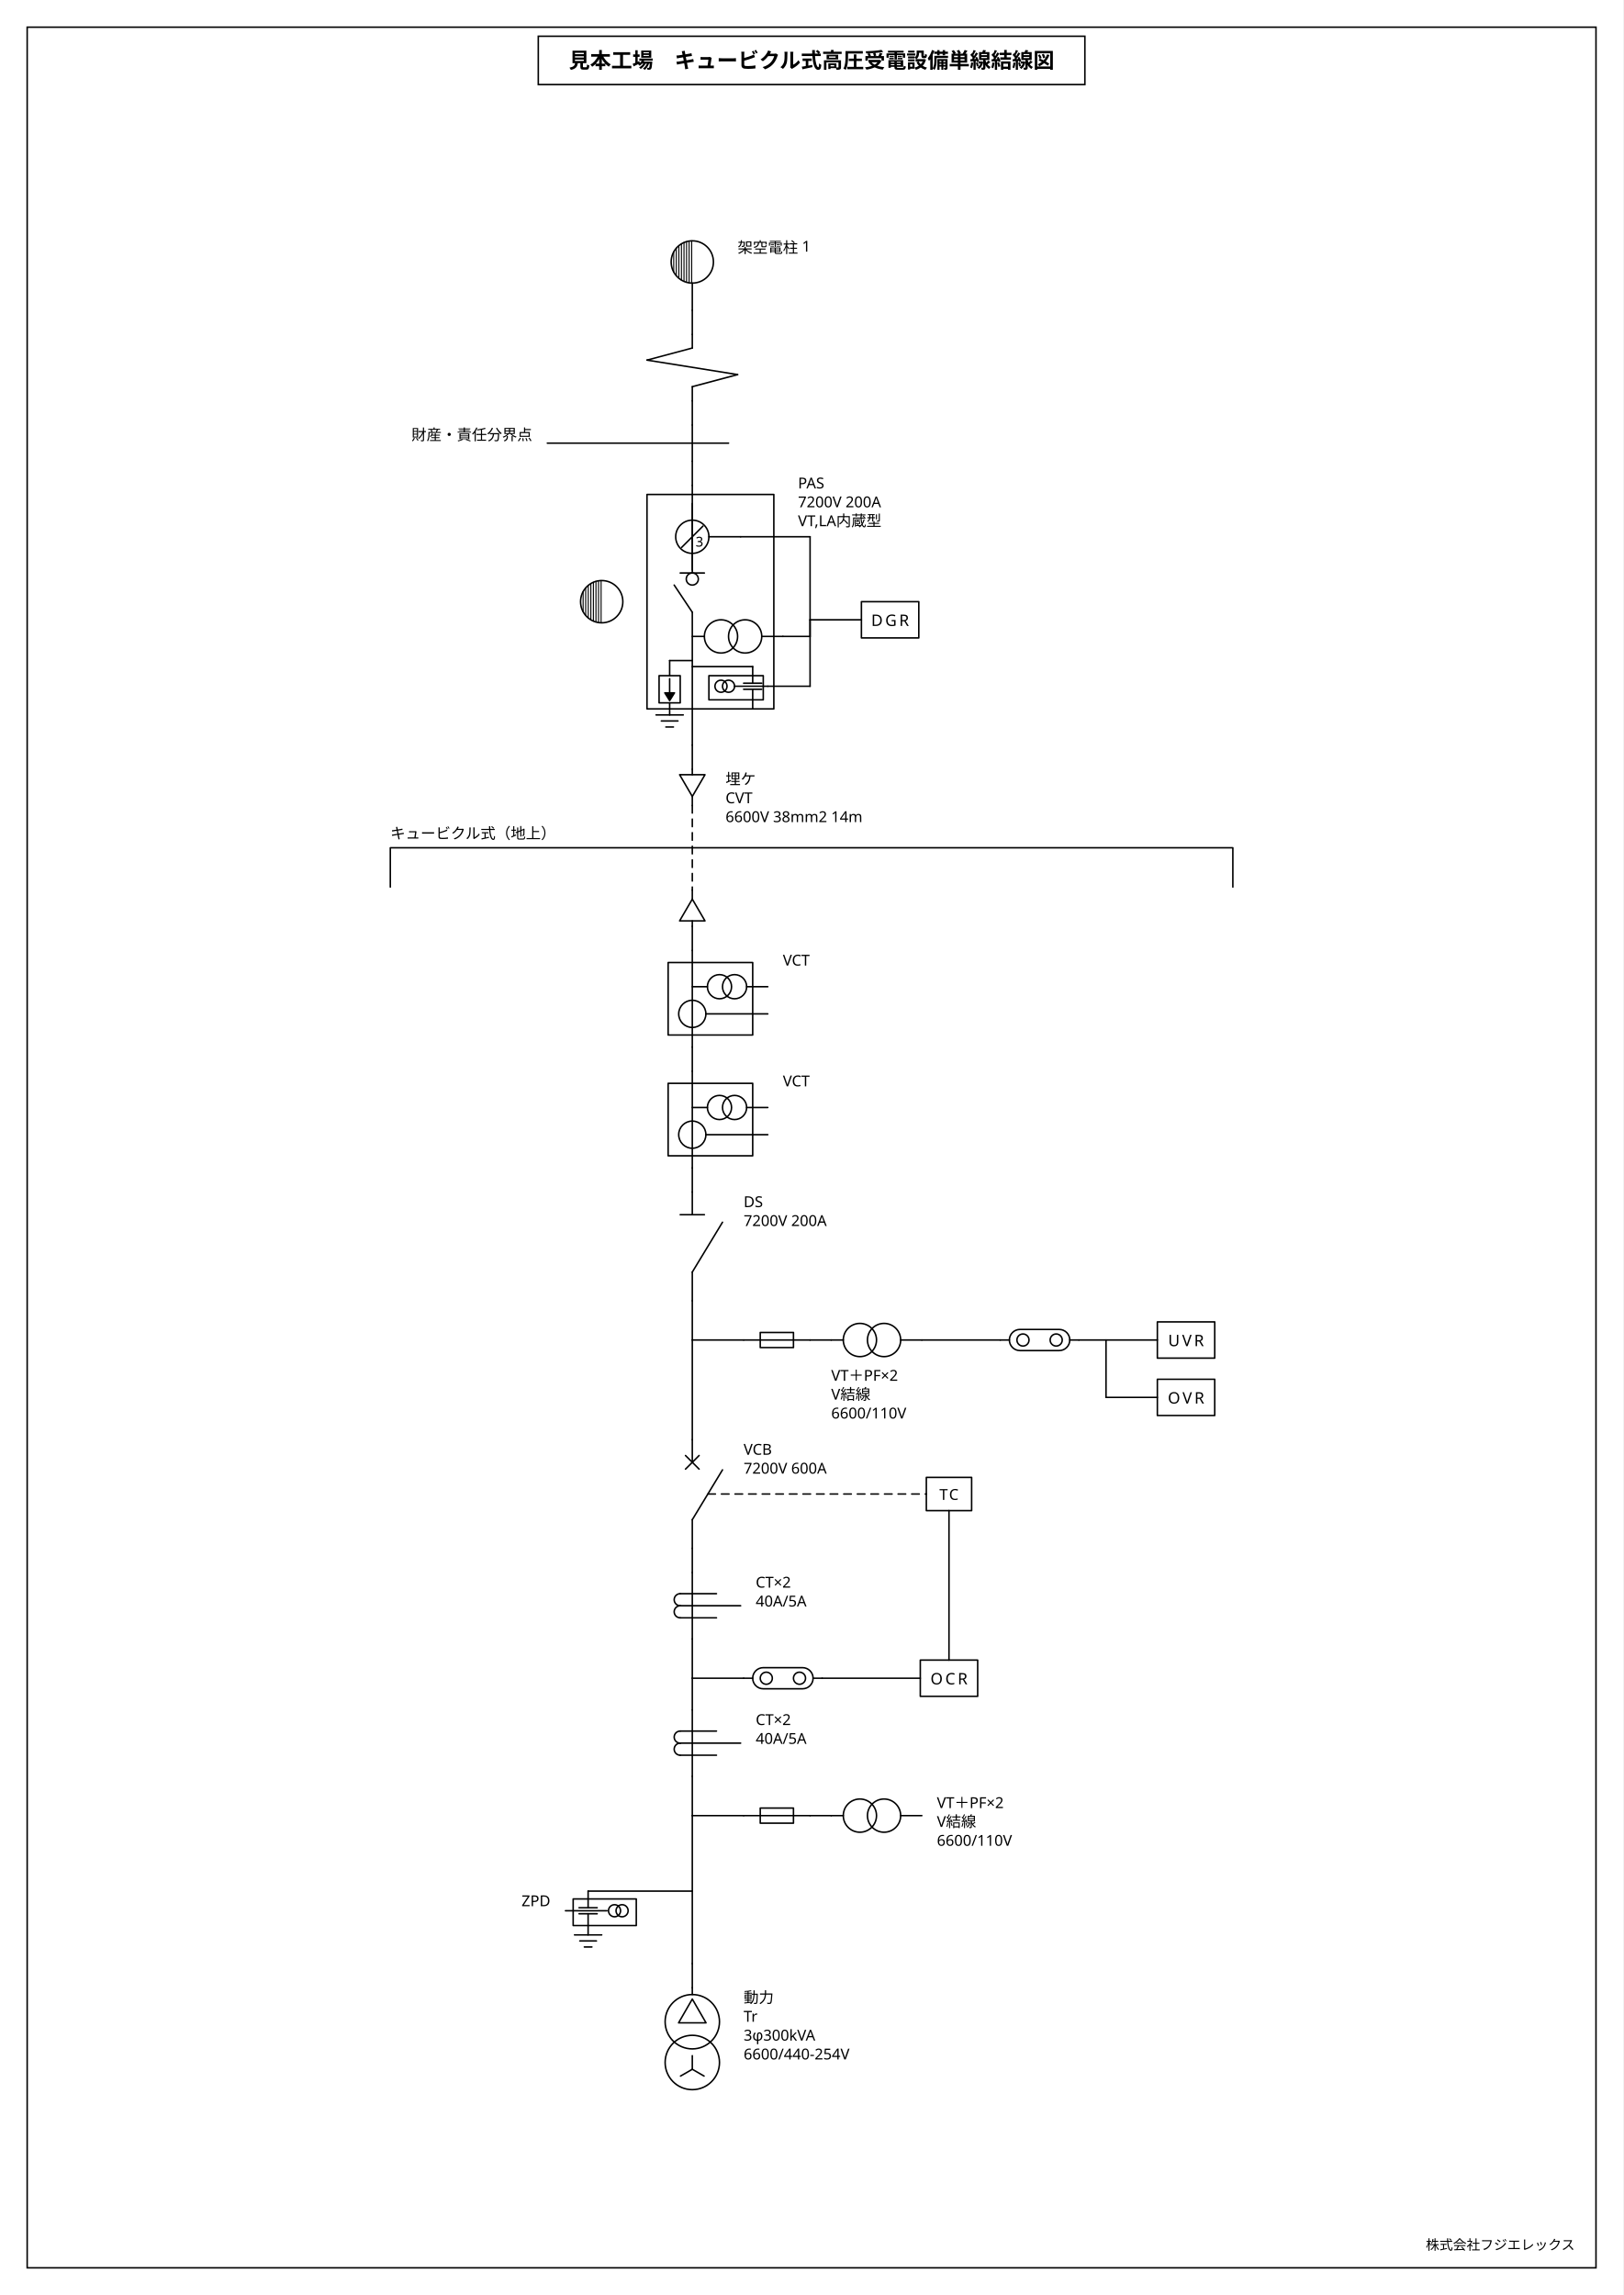
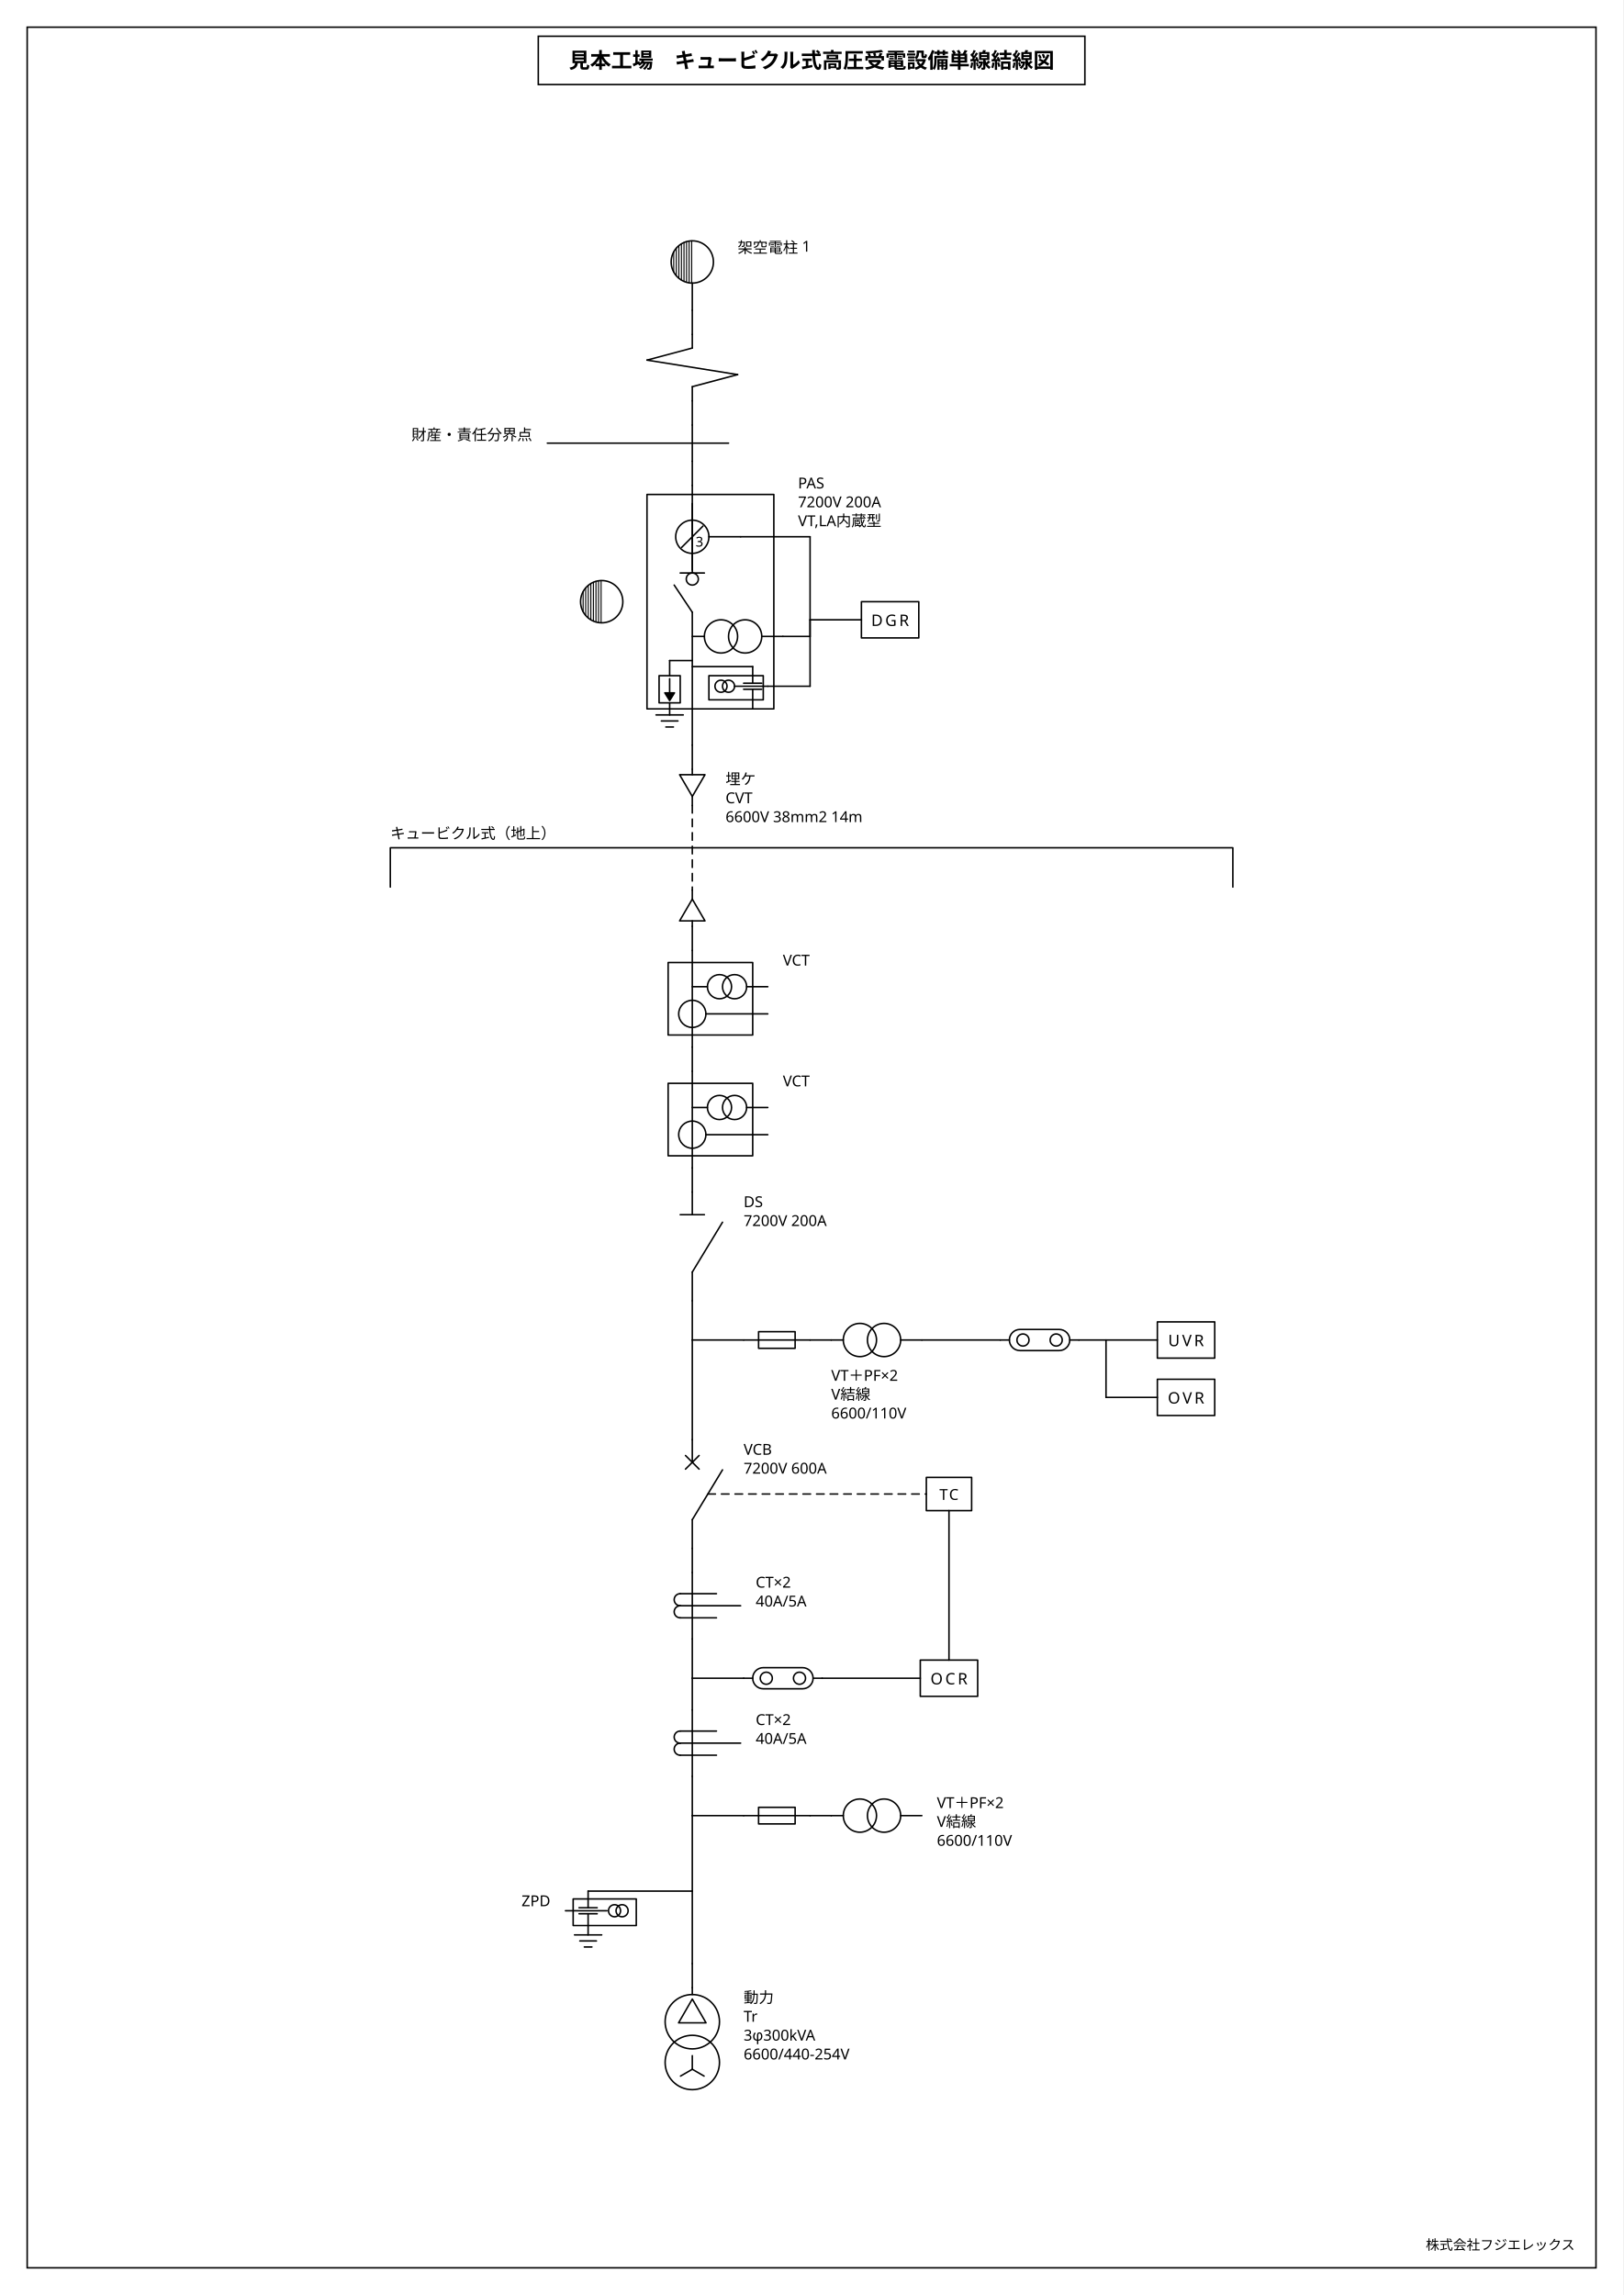
<svg xmlns="http://www.w3.org/2000/svg" viewBox="0 0 1075 1520" width="1075" height="1520">
  <rect x="0" y="0" width="1075" height="1520" fill="#fff" />
  <g stroke="#000" fill="none">
    <rect x="18" y="18" width="1039" height="1484" stroke-width="1" />
    <rect x="356.5" y="24" width="362" height="32" stroke-width="1" />
  </g>
  <text x="537.5" y="45" font-size="14" font-weight="700" text-anchor="middle" font-family="IPAGothic, 'IPAゴシック', 'Noto Sans JP', 'Hiragino Kaku Gothic ProN', 'Yu Gothic', sans-serif" fill="#000">見本工場　キュービクル式高圧受電設備単線結線図</text>
  <text x="1043" y="1490" font-size="9" text-anchor="end" font-family="IPAGothic, 'IPAゴシック', 'Noto Sans JP', 'Hiragino Kaku Gothic ProN', 'Yu Gothic', sans-serif" fill="#000">株式会社フジエレックス</text>
  <g transform="translate(458.5 157.5) scale(1)">
    <g stroke="#000" fill="none" stroke-linecap="round" stroke-linejoin="round" color="#000">
      <path d="M -200 404 L 358 404 M -200 404 L -200 430 M 358 404 L 358 430" fill="none" stroke-width="1" />
      <text x="-200" y="398" font-size="10" font-family="IPAGothic, 'IPAゴシック', 'Noto Sans JP', 'Hiragino Kaku Gothic ProN', 'Yu Gothic', sans-serif" fill="currentColor" stroke="none">キュービクル式（地上）</text>
      <line x1="0" y1="48" x2="0" y2="64" stroke-width="1" />
      <line x1="0" y1="108" x2="0" y2="124" stroke-width="1" />
      <line x1="0" y1="148" x2="0" y2="164" stroke-width="1" />
      <line x1="0" y1="280" x2="-15" y2="280" stroke-width="1" />
      <line x1="0" y1="284" x2="40" y2="284" stroke-width="1" />
      <line x1="32" y1="198" x2="78" y2="198" stroke-width="1" />
      <line x1="78" y1="198" x2="78" y2="253" stroke-width="1" />
      <line x1="60" y1="264" x2="78" y2="264" stroke-width="1" />
      <line x1="78" y1="264" x2="78" y2="253" stroke-width="1" />
      <line x1="50" y1="297" x2="78" y2="297" stroke-width="1" />
      <line x1="78" y1="297" x2="78" y2="253" stroke-width="1" />
      <line x1="78" y1="253" x2="112" y2="253" stroke-width="1" />
      <line x1="0" y1="336" x2="0" y2="352" stroke-width="1" />
      <line x1="0" y1="376" x2="0" y2="432" stroke-width="1" stroke-dasharray="5 4" />
      <line x1="0" y1="456" x2="0" y2="472" stroke-width="1" />
      <line x1="0" y1="536" x2="0" y2="552" stroke-width="1" />
      <line x1="0" y1="616" x2="0" y2="632" stroke-width="1" />
      <line x1="0" y1="704" x2="0" y2="730" stroke-width="1" />
      <line x1="0" y1="730" x2="34" y2="730" stroke-width="1" />
      <line x1="78" y1="730" x2="92" y2="730" stroke-width="1" />
      <line x1="152" y1="730" x2="204" y2="730" stroke-width="1" />
      <line x1="256" y1="730" x2="308" y2="730" stroke-width="1" />
      <line x1="274" y1="730" x2="274" y2="768" stroke-width="1" />
      <line x1="274" y1="768" x2="308" y2="768" stroke-width="1" />
      <line x1="0" y1="730" x2="0" y2="796" stroke-width="1" />
      <line x1="0" y1="868" x2="0" y2="884" stroke-width="1" />
      <line x1="0" y1="928" x2="0" y2="954" stroke-width="1" />
      <line x1="0" y1="954" x2="34" y2="954" stroke-width="1" />
      <line x1="86" y1="954" x2="151" y2="954" stroke-width="1" />
      <line x1="0" y1="954" x2="0" y2="975" stroke-width="1" />
      <line x1="0" y1="1019" x2="0" y2="1045" stroke-width="1" />
      <line x1="0" y1="1045" x2="34" y2="1045" stroke-width="1" />
      <line x1="78" y1="1045" x2="92" y2="1045" stroke-width="1" />
      <line x1="10.303" y1="832" x2="155" y2="832" stroke-width="1" stroke-dasharray="5 4" />
      <line x1="170" y1="843" x2="170" y2="942" stroke-width="1" />
      <line x1="0" y1="1045" x2="0" y2="1095" stroke-width="1" />
      <line x1="0" y1="1095" x2="-69" y2="1095" stroke-width="1" />
      <line x1="0" y1="1095" x2="0" y2="1143" stroke-width="1" />
      <line x1="0" y1="1143" x2="0" y2="1159" stroke-width="1" />
      <g transform="translate(-16 0)">
        <circle cx="16" cy="16" r="14" fill="none" stroke-width="1" />
        <line x1="3.7" y1="9.313" x2="3.7" y2="22.687" stroke-width="0.7" />
        <line x1="5.4" y1="6.855" x2="5.4" y2="25.145" stroke-width="0.7" />
        <line x1="7.1" y1="5.193" x2="7.1" y2="26.807" stroke-width="0.7" />
        <line x1="8.8" y1="3.993" x2="8.8" y2="28.007" stroke-width="0.7" />
        <line x1="10.5" y1="3.126" x2="10.5" y2="28.874" stroke-width="0.7" />
        <line x1="12.2" y1="2.526" x2="12.2" y2="29.474" stroke-width="0.7" />
        <line x1="13.9" y1="2.158" x2="13.9" y2="29.842" stroke-width="0.7" />
        <line x1="15.6" y1="2.006" x2="15.6" y2="29.994" stroke-width="0.7" />
        <line x1="16" y1="30" x2="16" y2="48" stroke-width="1" />
      </g>
      <text x="30" y="10" font-size="10" text-anchor="start" font-family="IPAGothic, 'IPAゴシック', 'Noto Sans JP', 'Hiragino Kaku Gothic ProN', 'Yu Gothic', sans-serif" fill="currentColor" stroke="none">
        <tspan x="30" dy="0">架空電柱 1</tspan>
      </text>
      <g transform="translate(-30 64)">
        <line x1="30" y1="0" x2="30" y2="9" stroke-width="1" />
        <line x1="30" y1="9" x2="0" y2="17" stroke-width="1" />
        <line x1="0" y1="17" x2="60" y2="26.6" stroke-width="1" />
        <line x1="60" y1="26.6" x2="30" y2="34.6" stroke-width="1" />
        <line x1="30" y1="34.6" x2="30" y2="44" stroke-width="1" />
      </g>
      <g transform="translate(-96 124)">
        <line x1="96" y1="0" x2="96" y2="24" stroke-width="1" />
        <line x1="0" y1="12" x2="120" y2="12" stroke-width="1" />
      </g>
      <text x="-106" y="134" font-size="10" text-anchor="end" font-family="IPAGothic, 'IPAゴシック', 'Noto Sans JP', 'Hiragino Kaku Gothic ProN', 'Yu Gothic', sans-serif" fill="currentColor" stroke="none">
        <tspan x="-106" dy="0">財産・責任分界点</tspan>
      </text>
      <g transform="translate(-36 164)">
        <line x1="36" y1="0" x2="36" y2="6" stroke-width="1" />
        <rect x="6" y="6" width="84" height="142" fill="none" stroke-width="1" />
        <line x1="36" y1="6" x2="36" y2="58" stroke-width="1" />
        <line x1="28" y1="58" x2="44" y2="58" stroke-width="1" />
        <circle cx="36" cy="62" r="4" fill="none" stroke-width="1" />
        <line x1="36" y1="84" x2="24" y2="66" stroke-width="1" />
        <line x1="36" y1="84" x2="36" y2="172" stroke-width="1" />
      </g>
      <text x="70" y="166" font-size="10" text-anchor="start" font-family="IPAGothic, 'IPAゴシック', 'Noto Sans JP', 'Hiragino Kaku Gothic ProN', 'Yu Gothic', sans-serif" fill="currentColor" stroke="none">
        <tspan x="70" dy="0">PAS</tspan>
        <tspan x="70" dy="12.5">7200V 200A</tspan>
        <tspan x="70" dy="12.5">VT,LA内蔵型</tspan>
      </text>
      <g transform="translate(-76 225)">
        <circle cx="16" cy="16" r="14" fill="none" stroke-width="1" />
        <line x1="3.7" y1="9.313" x2="3.7" y2="22.687" stroke-width="0.7" />
        <line x1="5.4" y1="6.855" x2="5.4" y2="25.145" stroke-width="0.7" />
        <line x1="7.1" y1="5.193" x2="7.1" y2="26.807" stroke-width="0.7" />
        <line x1="8.8" y1="3.993" x2="8.8" y2="28.007" stroke-width="0.7" />
        <line x1="10.5" y1="3.126" x2="10.5" y2="28.874" stroke-width="0.7" />
        <line x1="12.2" y1="2.526" x2="12.2" y2="29.474" stroke-width="0.7" />
        <line x1="13.9" y1="2.158" x2="13.9" y2="29.842" stroke-width="0.7" />
        <line x1="15.6" y1="2.006" x2="15.6" y2="29.994" stroke-width="0.7" />
      </g>
      <g transform="translate(-20 176)">
        <line x1="20" y1="0" x2="20" y2="44" stroke-width="1" />
        <circle cx="20" cy="22" r="11" fill="none" stroke-width="1" />
        <line x1="12.929" y1="29.071" x2="27.071" y2="14.929" stroke-width="1" />
        <text x="24.75" y="25" font-size="9" text-anchor="middle" dominant-baseline="central" font-family="IPAGothic, 'IPAゴシック', 'Noto Sans JP', 'Hiragino Kaku Gothic ProN', 'Yu Gothic', sans-serif" fill="currentColor" stroke="none">3</text>
        <line x1="31" y1="22" x2="52" y2="22" stroke-width="1" />
      </g>
      <g transform="translate(0 249)">
        <line x1="0" y1="15" x2="8" y2="15" stroke-width="1" />
        <circle cx="19" cy="15" r="11" fill="none" stroke-width="1" />
        <circle cx="35" cy="15" r="11" fill="none" stroke-width="1" />
        <line x1="46" y1="15" x2="60" y2="15" stroke-width="1" />
      </g>
      <g transform="translate(-35 280)">
        <line x1="20" y1="0" x2="20" y2="10" stroke-width="1" />
        <rect x="13" y="10" width="14" height="18" fill="none" stroke-width="1" />
        <line x1="20" y1="12" x2="20" y2="23" stroke-width="1" />
        <polygon points="16.8,21.38 20,26.5 23.2,21.38" fill="currentColor" stroke-width="1" />
        <line x1="20" y1="28" x2="20" y2="36" stroke-width="1" />
        <line x1="11" y1="36" x2="29" y2="36" stroke-width="1" />
        <line x1="14.5" y1="40" x2="25.5" y2="40" stroke-width="1" />
        <line x1="17.5" y1="44" x2="22.5" y2="44" stroke-width="1" />
      </g>
      <g transform="translate(10 284)">
        <line x1="30" y1="0" x2="30" y2="11" stroke-width="1" />
        <rect x="1" y="6" width="36" height="16" fill="none" stroke-width="1" />
        <line x1="24" y1="11" x2="36" y2="11" stroke-width="1" />
        <line x1="24" y1="15" x2="36" y2="15" stroke-width="1" />
        <line x1="30" y1="15" x2="30" y2="28" stroke-width="1" />
        <line x1="18" y1="13" x2="40" y2="13" stroke-width="1" />
        <circle cx="9" cy="13" r="4" fill="none" stroke-width="1" />
        <circle cx="14" cy="13" r="4" fill="none" stroke-width="1" />
      </g>
      <g transform="translate(112 241)">
        <rect x="0" y="0" width="38" height="24" fill="none" stroke-width="1" />
        <text x="19" y="12" font-size="10.5" text-anchor="middle" dominant-baseline="central" font-family="IPAGothic, 'IPAゴシック', 'Noto Sans JP', 'Hiragino Kaku Gothic ProN', 'Yu Gothic', sans-serif" letter-spacing="1.6" fill="currentColor" stroke="none">DGR</text>
      </g>
      <g transform="translate(-12 352)">
        <line x1="12" y1="0" x2="12" y2="3.6" stroke-width="1" />
        <polygon points="3.6,3.6 20.4,3.6 12,18" fill="none" stroke-width="1" />
        <line x1="12" y1="18" x2="12" y2="24" stroke-width="1" />
      </g>
      <text x="22" y="362" font-size="10" text-anchor="start" font-family="IPAGothic, 'IPAゴシック', 'Noto Sans JP', 'Hiragino Kaku Gothic ProN', 'Yu Gothic', sans-serif" fill="currentColor" stroke="none">
        <tspan x="22" dy="0">埋ケ</tspan>
        <tspan x="22" dy="12.5">CVT</tspan>
        <tspan x="22" dy="12.5">6600V 38mm2 14m</tspan>
      </text>
      <g transform="translate(-12 432) rotate(180 12 12)">
        <line x1="12" y1="0" x2="12" y2="3.6" stroke-width="1" />
        <polygon points="3.6,3.6 20.4,3.6 12,18" fill="none" stroke-width="1" />
        <line x1="12" y1="18" x2="12" y2="24" stroke-width="1" />
      </g>
      <g transform="translate(-22 472)">
        <line x1="22" y1="0" x2="22" y2="64" stroke-width="1" />
        <rect x="6" y="8" width="56" height="48" fill="none" stroke-width="1" />
        <line x1="22" y1="24" x2="32" y2="24" stroke-width="1" />
        <circle cx="40" cy="24" r="8" fill="none" stroke-width="1" />
        <circle cx="50" cy="24" r="8" fill="none" stroke-width="1" />
        <line x1="58" y1="24" x2="72" y2="24" stroke-width="1" />
        <circle cx="22" cy="42" r="9" fill="none" stroke-width="1" />
        <line x1="31" y1="42" x2="72" y2="42" stroke-width="1" />
      </g>
      <text x="60" y="482" font-size="10" text-anchor="start" font-family="IPAGothic, 'IPAゴシック', 'Noto Sans JP', 'Hiragino Kaku Gothic ProN', 'Yu Gothic', sans-serif" fill="currentColor" stroke="none">
        <tspan x="60" dy="0">VCT</tspan>
      </text>
      <g transform="translate(-22 552)">
        <line x1="22" y1="0" x2="22" y2="64" stroke-width="1" />
        <rect x="6" y="8" width="56" height="48" fill="none" stroke-width="1" />
        <line x1="22" y1="24" x2="32" y2="24" stroke-width="1" />
        <circle cx="40" cy="24" r="8" fill="none" stroke-width="1" />
        <circle cx="50" cy="24" r="8" fill="none" stroke-width="1" />
        <line x1="58" y1="24" x2="72" y2="24" stroke-width="1" />
        <circle cx="22" cy="42" r="9" fill="none" stroke-width="1" />
        <line x1="31" y1="42" x2="72" y2="42" stroke-width="1" />
      </g>
      <text x="60" y="562" font-size="10" text-anchor="start" font-family="IPAGothic, 'IPAゴシック', 'Noto Sans JP', 'Hiragino Kaku Gothic ProN', 'Yu Gothic', sans-serif" fill="currentColor" stroke="none">
        <tspan x="60" dy="0">VCT</tspan>
      </text>
      <g transform="translate(-24 632)">
        <line x1="24" y1="0" x2="24" y2="15" stroke-width="1" />
        <line x1="16" y1="15" x2="32" y2="15" stroke-width="1" />
        <line x1="24" y1="53" x2="44" y2="20" stroke-width="1" />
        <line x1="24" y1="53" x2="24" y2="72" stroke-width="1" />
      </g>
      <text x="34" y="642" font-size="10" text-anchor="start" font-family="IPAGothic, 'IPAゴシック', 'Noto Sans JP', 'Hiragino Kaku Gothic ProN', 'Yu Gothic', sans-serif" fill="currentColor" stroke="none">
        <tspan x="34" dy="0">DS</tspan>
        <tspan x="34" dy="12.5">7200V 200A</tspan>
      </text>
      <g transform="translate(36 708) rotate(-90 20 22)">
        <line x1="20" y1="0" x2="20" y2="44" stroke-width="1" />
-         <rect x="15" y="11" width="10" height="22" fill="none" stroke-width="1" />
+         <rect x="14.5" y="9.9" width="11" height="24.2" fill="none" stroke-width="1" />
      </g>
      <g transform="translate(92 715)">
        <line x1="0" y1="15" x2="8" y2="15" stroke-width="1" />
        <circle cx="19" cy="15" r="11" fill="none" stroke-width="1" />
        <circle cx="35" cy="15" r="11" fill="none" stroke-width="1" />
        <line x1="46" y1="15" x2="60" y2="15" stroke-width="1" />
      </g>
      <text x="92" y="757" font-size="10" text-anchor="start" font-family="IPAGothic, 'IPAゴシック', 'Noto Sans JP', 'Hiragino Kaku Gothic ProN', 'Yu Gothic', sans-serif" fill="currentColor" stroke="none">
        <tspan x="92" dy="0">VT＋PF×2</tspan>
        <tspan x="92" dy="12.5">V結線</tspan>
        <tspan x="92" dy="12.5">6600/110V</tspan>
      </text>
      <g transform="translate(204 719)">
        <line x1="0" y1="11" x2="6" y2="11" stroke-width="1" />
        <rect x="6" y="4" width="40" height="14" rx="7" fill="none" stroke-width="1" />
        <circle cx="15" cy="11" r="4" fill="none" stroke-width="1" />
        <circle cx="37" cy="11" r="4" fill="none" stroke-width="1" />
        <line x1="46" y1="11" x2="52" y2="11" stroke-width="1" />
      </g>
      <g transform="translate(308 718)">
        <rect x="0" y="0" width="38" height="24" fill="none" stroke-width="1" />
        <text x="19" y="12" font-size="10.5" text-anchor="middle" dominant-baseline="central" font-family="IPAGothic, 'IPAゴシック', 'Noto Sans JP', 'Hiragino Kaku Gothic ProN', 'Yu Gothic', sans-serif" letter-spacing="1.6" fill="currentColor" stroke="none">UVR</text>
      </g>
      <g transform="translate(308 756)">
        <rect x="0" y="0" width="38" height="24" fill="none" stroke-width="1" />
        <text x="19" y="12" font-size="10.5" text-anchor="middle" dominant-baseline="central" font-family="IPAGothic, 'IPAゴシック', 'Noto Sans JP', 'Hiragino Kaku Gothic ProN', 'Yu Gothic', sans-serif" letter-spacing="1.6" fill="currentColor" stroke="none">OVR</text>
      </g>
      <g transform="translate(-24 796)">
        <line x1="24" y1="0" x2="24" y2="15" stroke-width="1" />
        <line x1="19.5" y1="10.5" x2="28.5" y2="19.5" stroke-width="1" />
        <line x1="28.5" y1="10.5" x2="19.5" y2="19.5" stroke-width="1" />
        <line x1="24" y1="53" x2="44" y2="20" stroke-width="1" />
        <line x1="24" y1="53" x2="24" y2="72" stroke-width="1" />
      </g>
      <text x="34" y="806" font-size="10" text-anchor="start" font-family="IPAGothic, 'IPAゴシック', 'Noto Sans JP', 'Hiragino Kaku Gothic ProN', 'Yu Gothic', sans-serif" fill="currentColor" stroke="none">
        <tspan x="34" dy="0">VCB</tspan>
        <tspan x="34" dy="12.5">7200V 600A</tspan>
      </text>
      <g transform="translate(-24 884)">
        <line x1="24" y1="0" x2="24" y2="44" stroke-width="1" />
        <line x1="16" y1="14" x2="40" y2="14" stroke-width="1" />
        <line x1="16" y1="30" x2="40" y2="30" stroke-width="1" />
        <line x1="16" y1="22" x2="56" y2="22" stroke-width="1" />
        <path d="M 16 14 A 4 4 0 0 0 16 22" fill="none" stroke-width="1" />
        <path d="M 16 22 A 4 4 0 0 0 16 30" fill="none" stroke-width="1" />
      </g>
      <text x="42" y="894" font-size="10" text-anchor="start" font-family="IPAGothic, 'IPAゴシック', 'Noto Sans JP', 'Hiragino Kaku Gothic ProN', 'Yu Gothic', sans-serif" fill="currentColor" stroke="none">
        <tspan x="42" dy="0">CT×2</tspan>
        <tspan x="42" dy="12.5">40A/5A</tspan>
      </text>
      <g transform="translate(34 943)">
        <line x1="0" y1="11" x2="6" y2="11" stroke-width="1" />
        <rect x="6" y="4" width="40" height="14" rx="7" fill="none" stroke-width="1" />
        <circle cx="15" cy="11" r="4" fill="none" stroke-width="1" />
        <circle cx="37" cy="11" r="4" fill="none" stroke-width="1" />
        <line x1="46" y1="11" x2="52" y2="11" stroke-width="1" />
      </g>
      <g transform="translate(151 942)">
        <rect x="0" y="0" width="38" height="24" fill="none" stroke-width="1" />
        <text x="19" y="12" font-size="10.5" text-anchor="middle" dominant-baseline="central" font-family="IPAGothic, 'IPAゴシック', 'Noto Sans JP', 'Hiragino Kaku Gothic ProN', 'Yu Gothic', sans-serif" letter-spacing="1.6" fill="currentColor" stroke="none">OCR</text>
      </g>
      <g transform="translate(-24 975)">
        <line x1="24" y1="0" x2="24" y2="44" stroke-width="1" />
        <line x1="16" y1="14" x2="40" y2="14" stroke-width="1" />
        <line x1="16" y1="30" x2="40" y2="30" stroke-width="1" />
        <line x1="16" y1="22" x2="56" y2="22" stroke-width="1" />
        <path d="M 16 14 A 4 4 0 0 0 16 22" fill="none" stroke-width="1" />
        <path d="M 16 22 A 4 4 0 0 0 16 30" fill="none" stroke-width="1" />
      </g>
      <text x="42" y="985" font-size="10" text-anchor="start" font-family="IPAGothic, 'IPAゴシック', 'Noto Sans JP', 'Hiragino Kaku Gothic ProN', 'Yu Gothic', sans-serif" fill="currentColor" stroke="none">
        <tspan x="42" dy="0">CT×2</tspan>
        <tspan x="42" dy="12.5">40A/5A</tspan>
      </text>
      <g transform="translate(36 1023) rotate(-90 20 22)">
        <line x1="20" y1="0" x2="20" y2="44" stroke-width="1" />
-         <rect x="15" y="11" width="10" height="22" fill="none" stroke-width="1" />
+         <rect x="14.5" y="9.9" width="11" height="24.2" fill="none" stroke-width="1" />
      </g>
      <g transform="translate(92 1030)">
        <line x1="0" y1="15" x2="8" y2="15" stroke-width="1" />
        <circle cx="19" cy="15" r="11" fill="none" stroke-width="1" />
        <circle cx="35" cy="15" r="11" fill="none" stroke-width="1" />
        <line x1="46" y1="15" x2="60" y2="15" stroke-width="1" />
      </g>
      <text x="162" y="1040" font-size="10" text-anchor="start" font-family="IPAGothic, 'IPAゴシック', 'Noto Sans JP', 'Hiragino Kaku Gothic ProN', 'Yu Gothic', sans-serif" fill="currentColor" stroke="none">
        <tspan x="162" dy="0">VT＋PF×2</tspan>
        <tspan x="162" dy="12.5">V結線</tspan>
        <tspan x="162" dy="12.5">6600/110V</tspan>
      </text>
      <g transform="translate(155 821)">
        <rect x="0" y="0" width="30" height="22" fill="none" stroke-width="1" />
        <text x="15" y="11" font-size="10" text-anchor="middle" dominant-baseline="central" font-family="IPAGothic, 'IPAゴシック', 'Noto Sans JP', 'Hiragino Kaku Gothic ProN', 'Yu Gothic', sans-serif" letter-spacing="1" fill="currentColor" stroke="none">TC</text>
      </g>
      <g transform="translate(-84 1095)">
        <line x1="15" y1="0" x2="15" y2="11" stroke-width="1" />
        <rect x="5.1" y="5.2" width="41.8" height="17.6" fill="none" stroke-width="1" />
        <line x1="9" y1="11" x2="21" y2="11" stroke-width="1" />
        <line x1="9" y1="15" x2="21" y2="15" stroke-width="1" />
        <line x1="15" y1="15" x2="15" y2="29" stroke-width="1" />
        <line x1="6" y1="29" x2="24" y2="29" stroke-width="1" />
        <line x1="9.5" y1="33" x2="20.5" y2="33" stroke-width="1" />
        <line x1="12.5" y1="37" x2="17.5" y2="37" stroke-width="1" />
        <line x1="0" y1="13" x2="27.5" y2="13" stroke-width="1" />
        <circle cx="32.5" cy="13" r="4" fill="none" stroke-width="1" />
        <circle cx="37.5" cy="13" r="4" fill="none" stroke-width="1" />
      </g>
      <text x="-94" y="1105" font-size="10" text-anchor="end" font-family="IPAGothic, 'IPAゴシック', 'Noto Sans JP', 'Hiragino Kaku Gothic ProN', 'Yu Gothic', sans-serif" fill="currentColor" stroke="none">
        <tspan x="-94" dy="0">ZPD</tspan>
      </text>
      <g transform="translate(-24 1159)">
        <line x1="24" y1="0" x2="24" y2="4.5" stroke-width="1" />
        <circle cx="24" cy="22.5" r="18" fill="none" stroke-width="1" />
        <circle cx="24" cy="49.5" r="18" fill="none" stroke-width="1" />
        <polygon points="24,7.5 33.093,23.25 14.907,23.25" fill="none" stroke-width="1" />
        <line x1="24" y1="54" x2="24" y2="45" stroke-width="1" />
        <line x1="24" y1="54" x2="31.794" y2="58.5" stroke-width="1" />
        <line x1="24" y1="54" x2="16.206" y2="58.5" stroke-width="1" />
      </g>
      <text x="34" y="1169" font-size="10" text-anchor="start" font-family="IPAGothic, 'IPAゴシック', 'Noto Sans JP', 'Hiragino Kaku Gothic ProN', 'Yu Gothic', sans-serif" fill="currentColor" stroke="none">
        <tspan x="34" dy="0">動力</tspan>
        <tspan x="34" dy="12.5">Tr</tspan>
        <tspan x="34" dy="12.5">3φ300kVA</tspan>
        <tspan x="34" dy="12.5">6600/440-254V</tspan>
      </text>
    </g>
  </g>
</svg>
